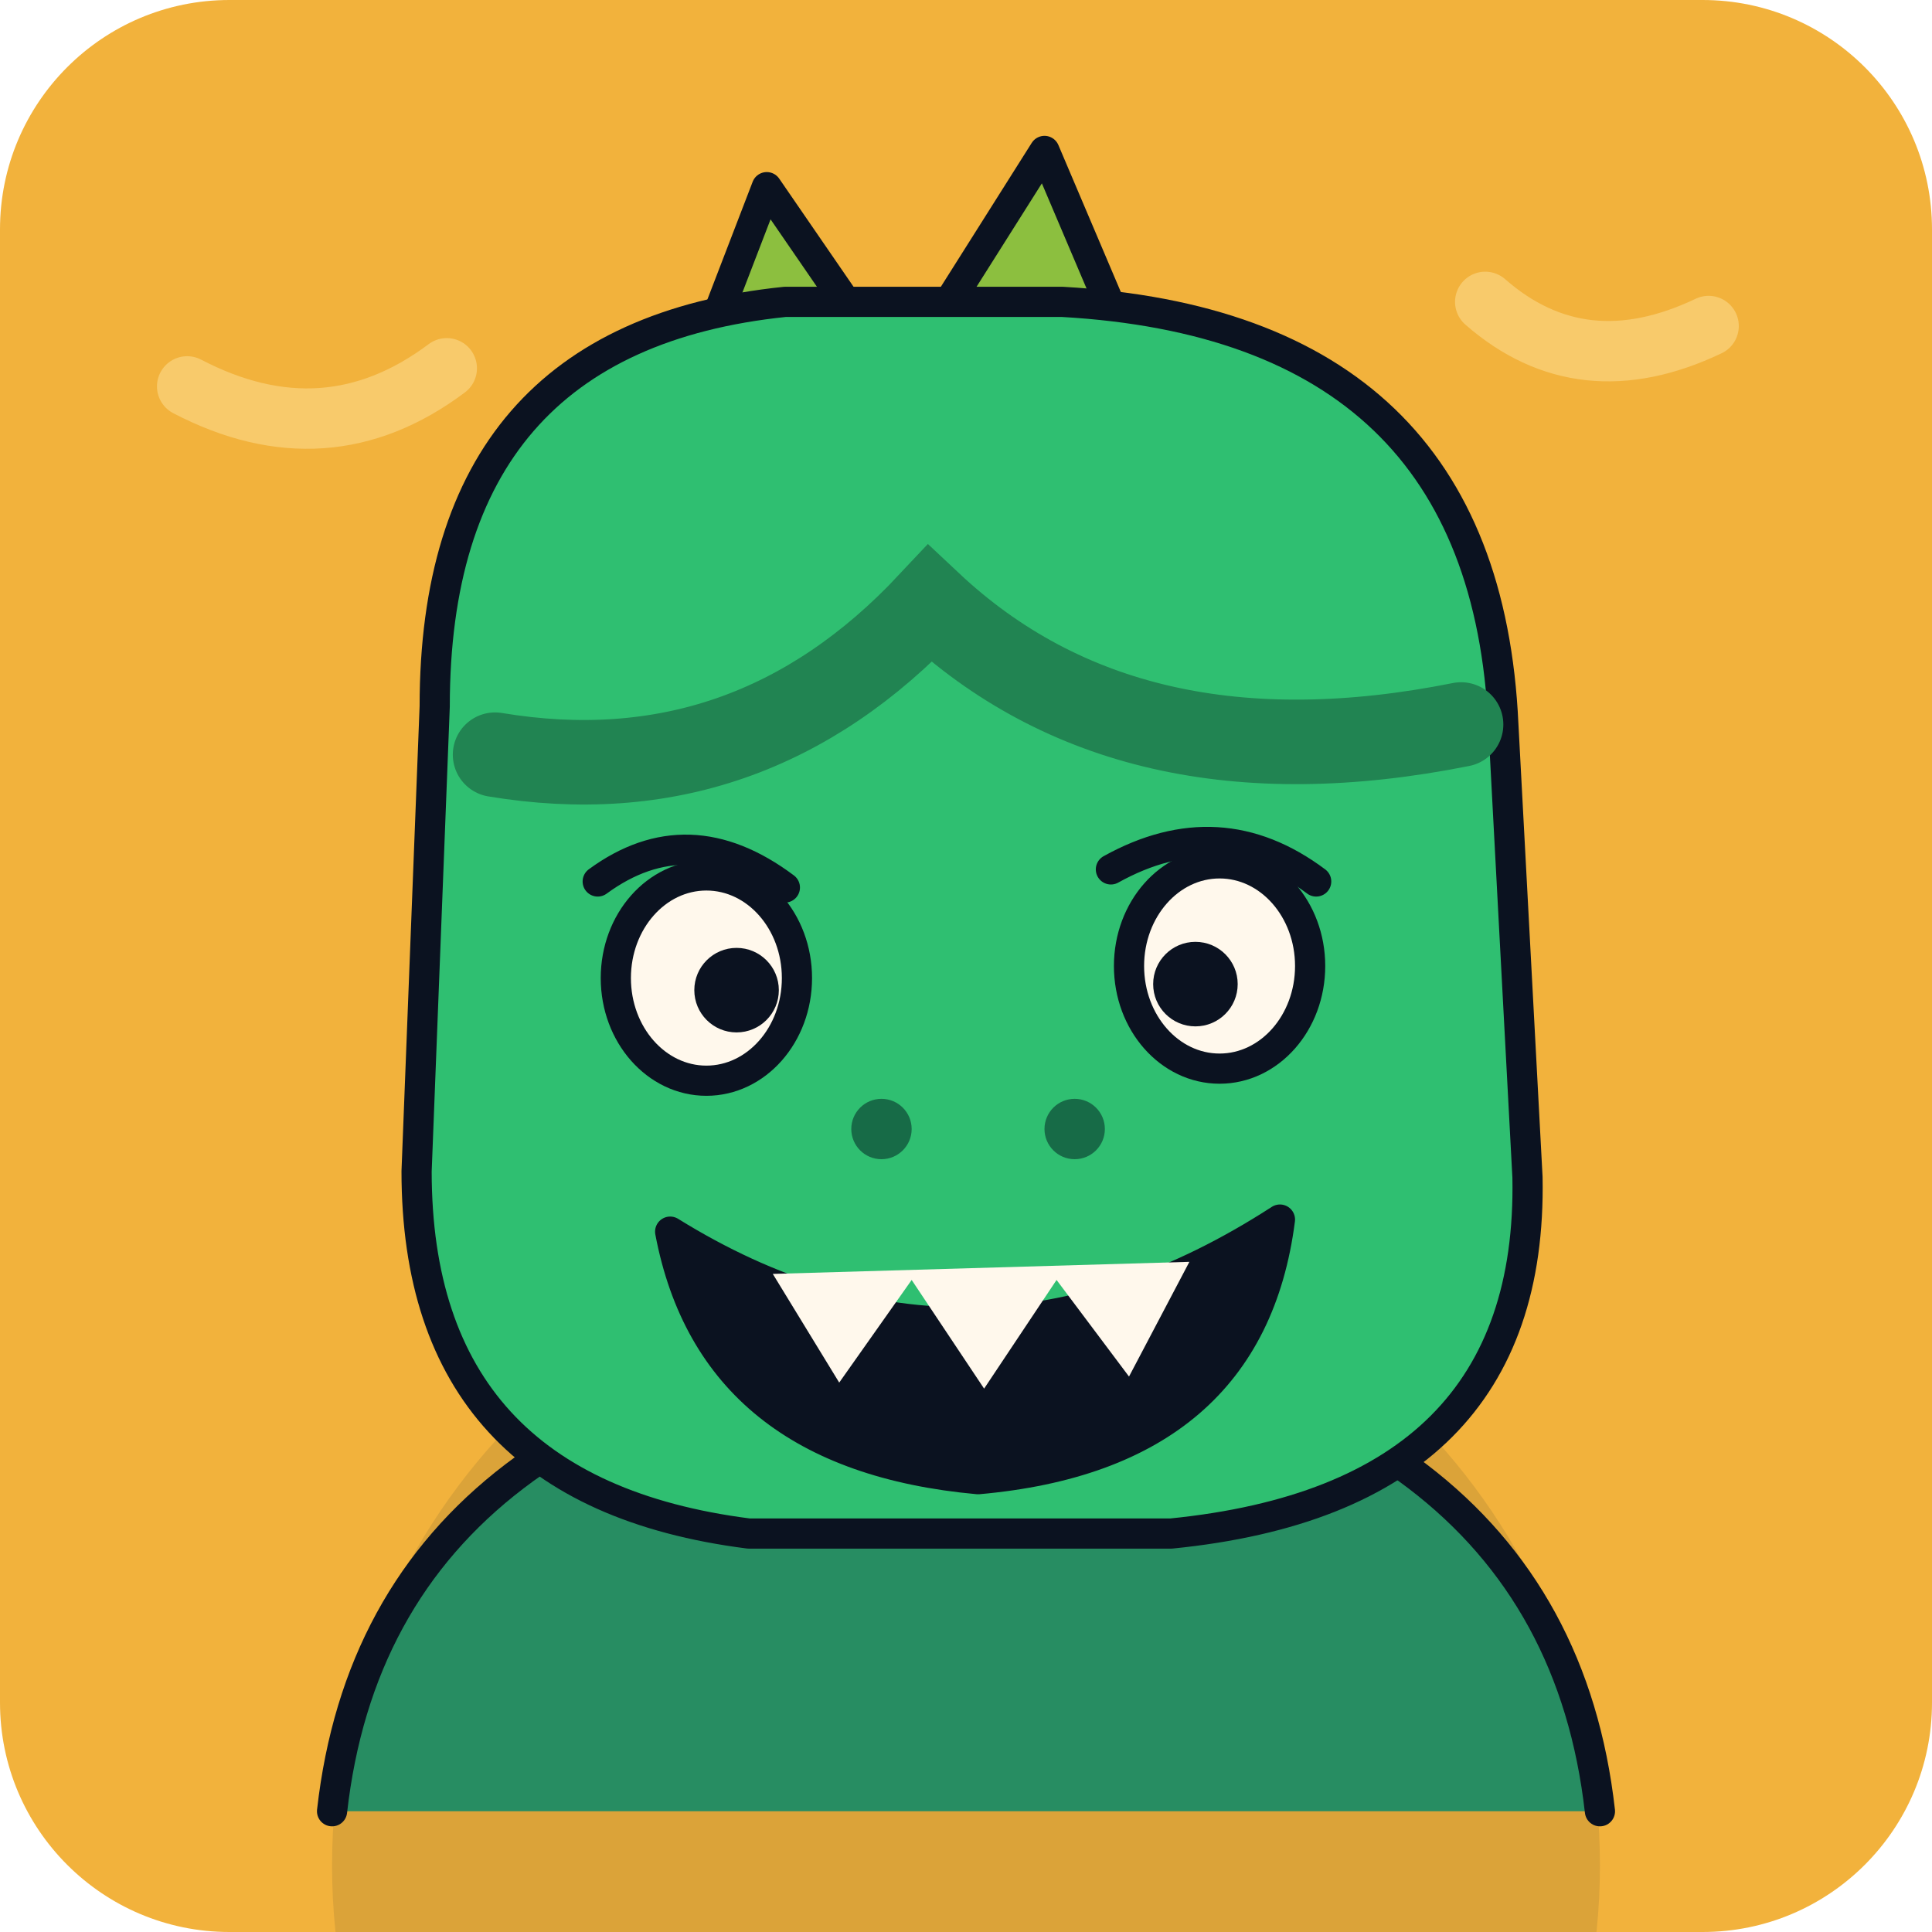
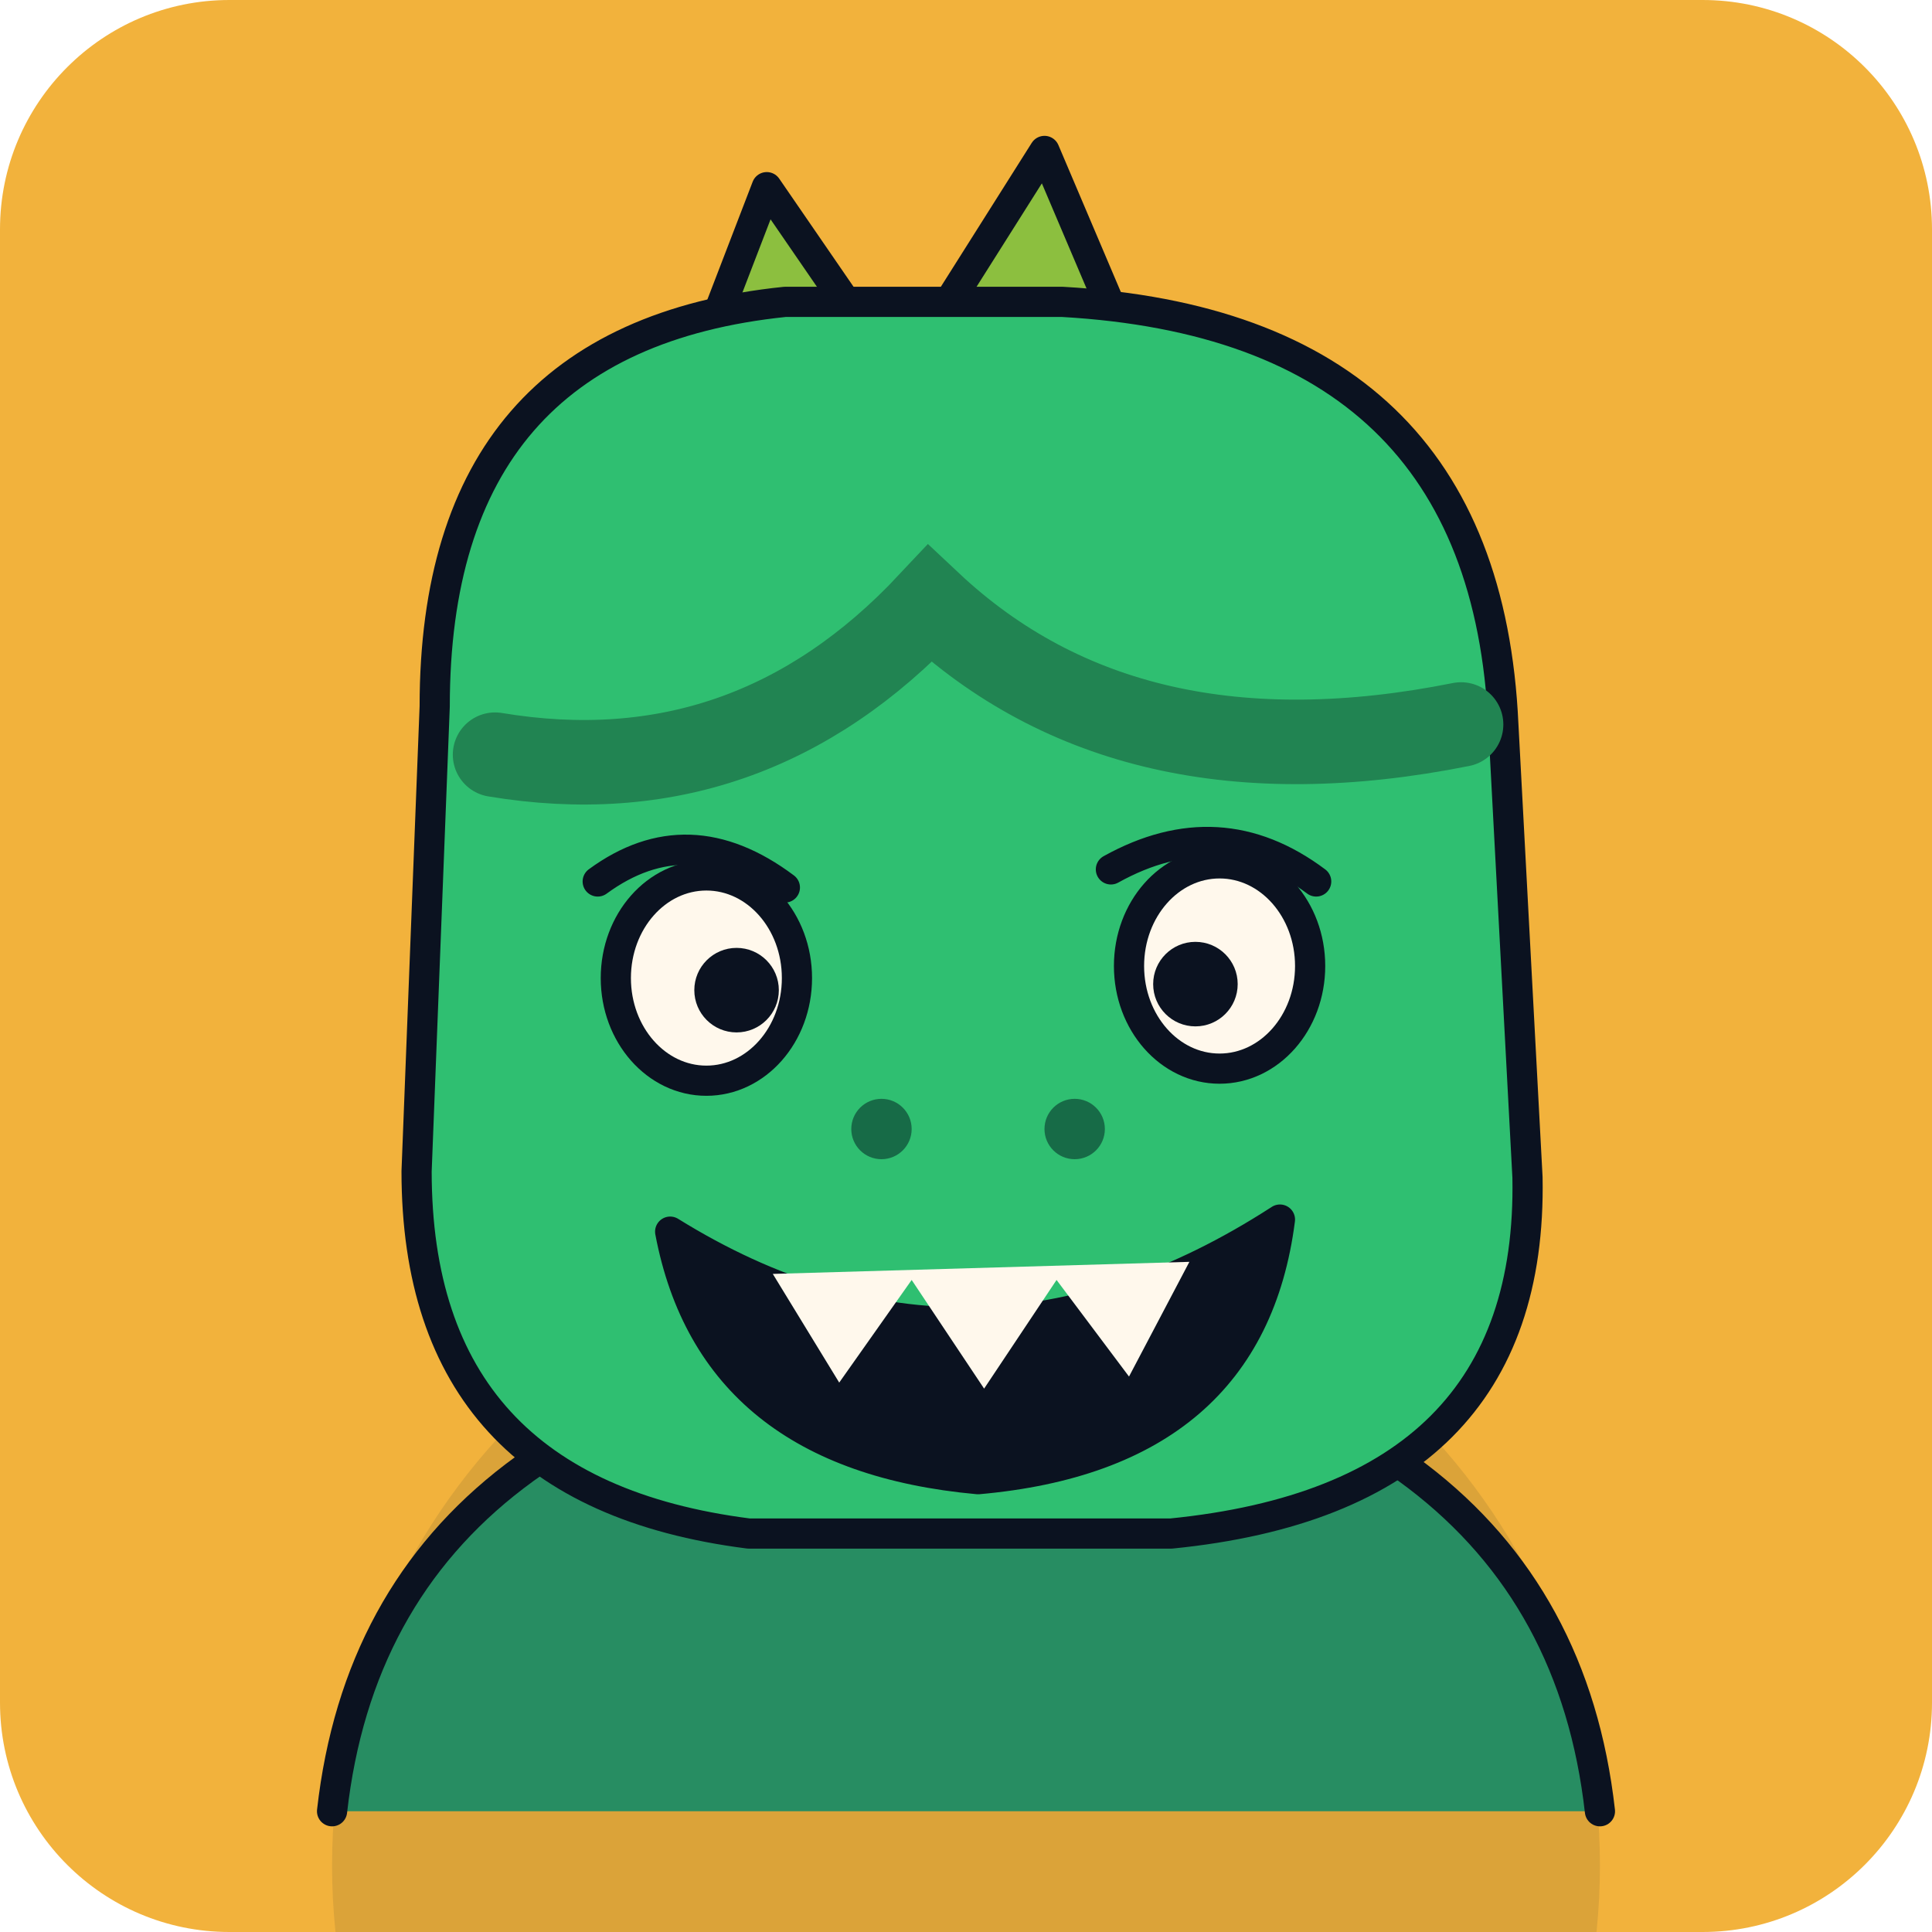
<svg xmlns="http://www.w3.org/2000/svg" width="320" height="320" viewBox="0 0 320 320" role="img" aria-label="Canlı setteki dinozor avatarının profesyonel yorumu">
  <rect width="320" height="320" rx="38" fill="#f2b23c" />
  <circle cx="160" cy="309" r="105" fill="#0b1220" opacity=".1" />
-   <path d="M31 64q23 12 43-3M246 50q16 14 37 4" fill="none" stroke="#ffe7a5" stroke-width="10" stroke-linecap="round" opacity=".45" />
  <path d="m112 70 15-39 22 32 24-38 17 40" fill="#8cbf3f" stroke="#0b1220" stroke-width="5" stroke-linecap="round" stroke-linejoin="round" />
  <path d="M55 300q8-71 105-80 97 9 105 80" fill="#278d62" stroke="#0b1220" stroke-width="5" stroke-linecap="round" stroke-linejoin="round" />
  <path d="M72 117q0-61 58-67h46q70 4 73 70l4 75q1 53-59 59h-70q-55-7-55-60Z" fill="#2fbf71" stroke="#0b1220" stroke-width="5" stroke-linecap="round" stroke-linejoin="round" />
  <path d="M82 125q42 7 72-25 33 31 88 20" fill="none" stroke="#218452" stroke-width="14" stroke-linecap="round" />
  <path d="M99 146q15-11 31 1M184 144q18-10 34 2" fill="none" stroke="#0b1220" stroke-width="5" stroke-linecap="round" stroke-linejoin="round" />
  <ellipse cx="117" cy="162" rx="15" ry="17" fill="#fff8ec" stroke="#0b1220" stroke-width="5" stroke-linecap="round" stroke-linejoin="round" />
  <circle cx="122" cy="164" r="7" fill="#0b1220" />
  <ellipse cx="202" cy="160" rx="15" ry="17" fill="#fff8ec" stroke="#0b1220" stroke-width="5" stroke-linecap="round" stroke-linejoin="round" />
  <circle cx="198" cy="163" r="7" fill="#0b1220" />
  <circle cx="146" cy="187" r="5" fill="#176b47" />
  <circle cx="178" cy="187" r="5" fill="#176b47" />
  <path d="M111 204q50 31 101-2-5 39-50 43-44-4-51-41Z" fill="#0b1220" stroke="#0b1220" stroke-width="5" stroke-linecap="round" stroke-linejoin="round" />
  <path d="m128 211 11 18 12-17 12 18 12-18 12 16 10-19" fill="#fff8ec" />
</svg>
